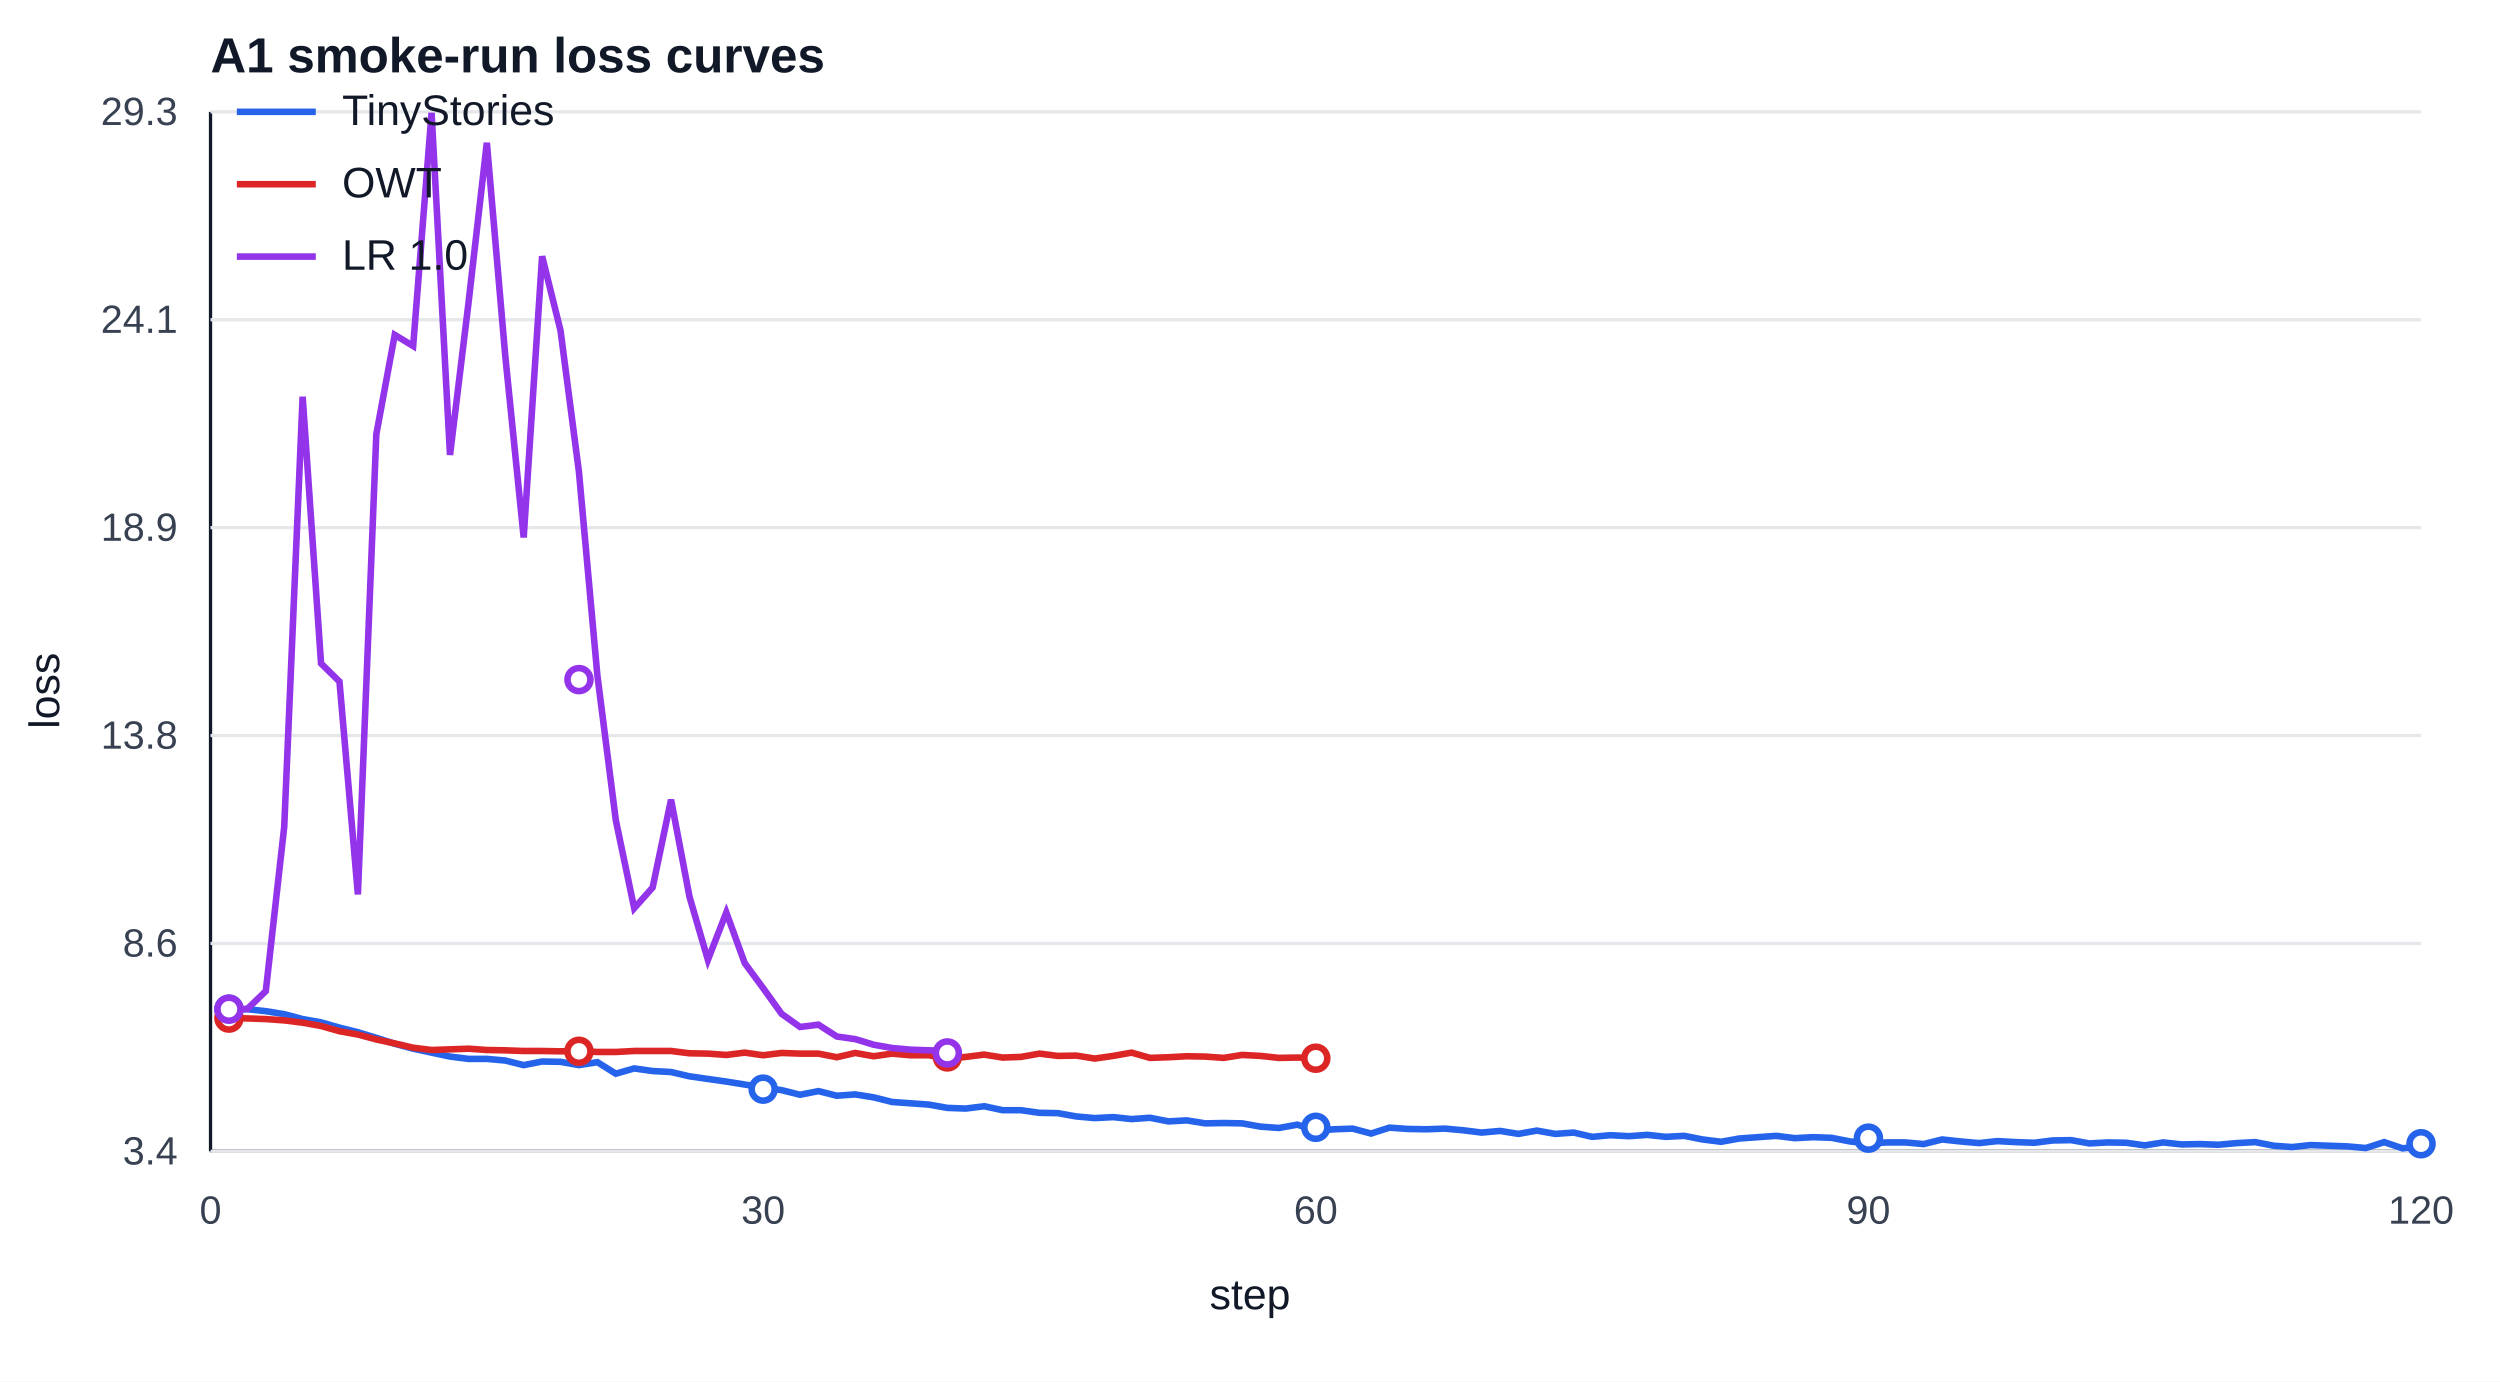
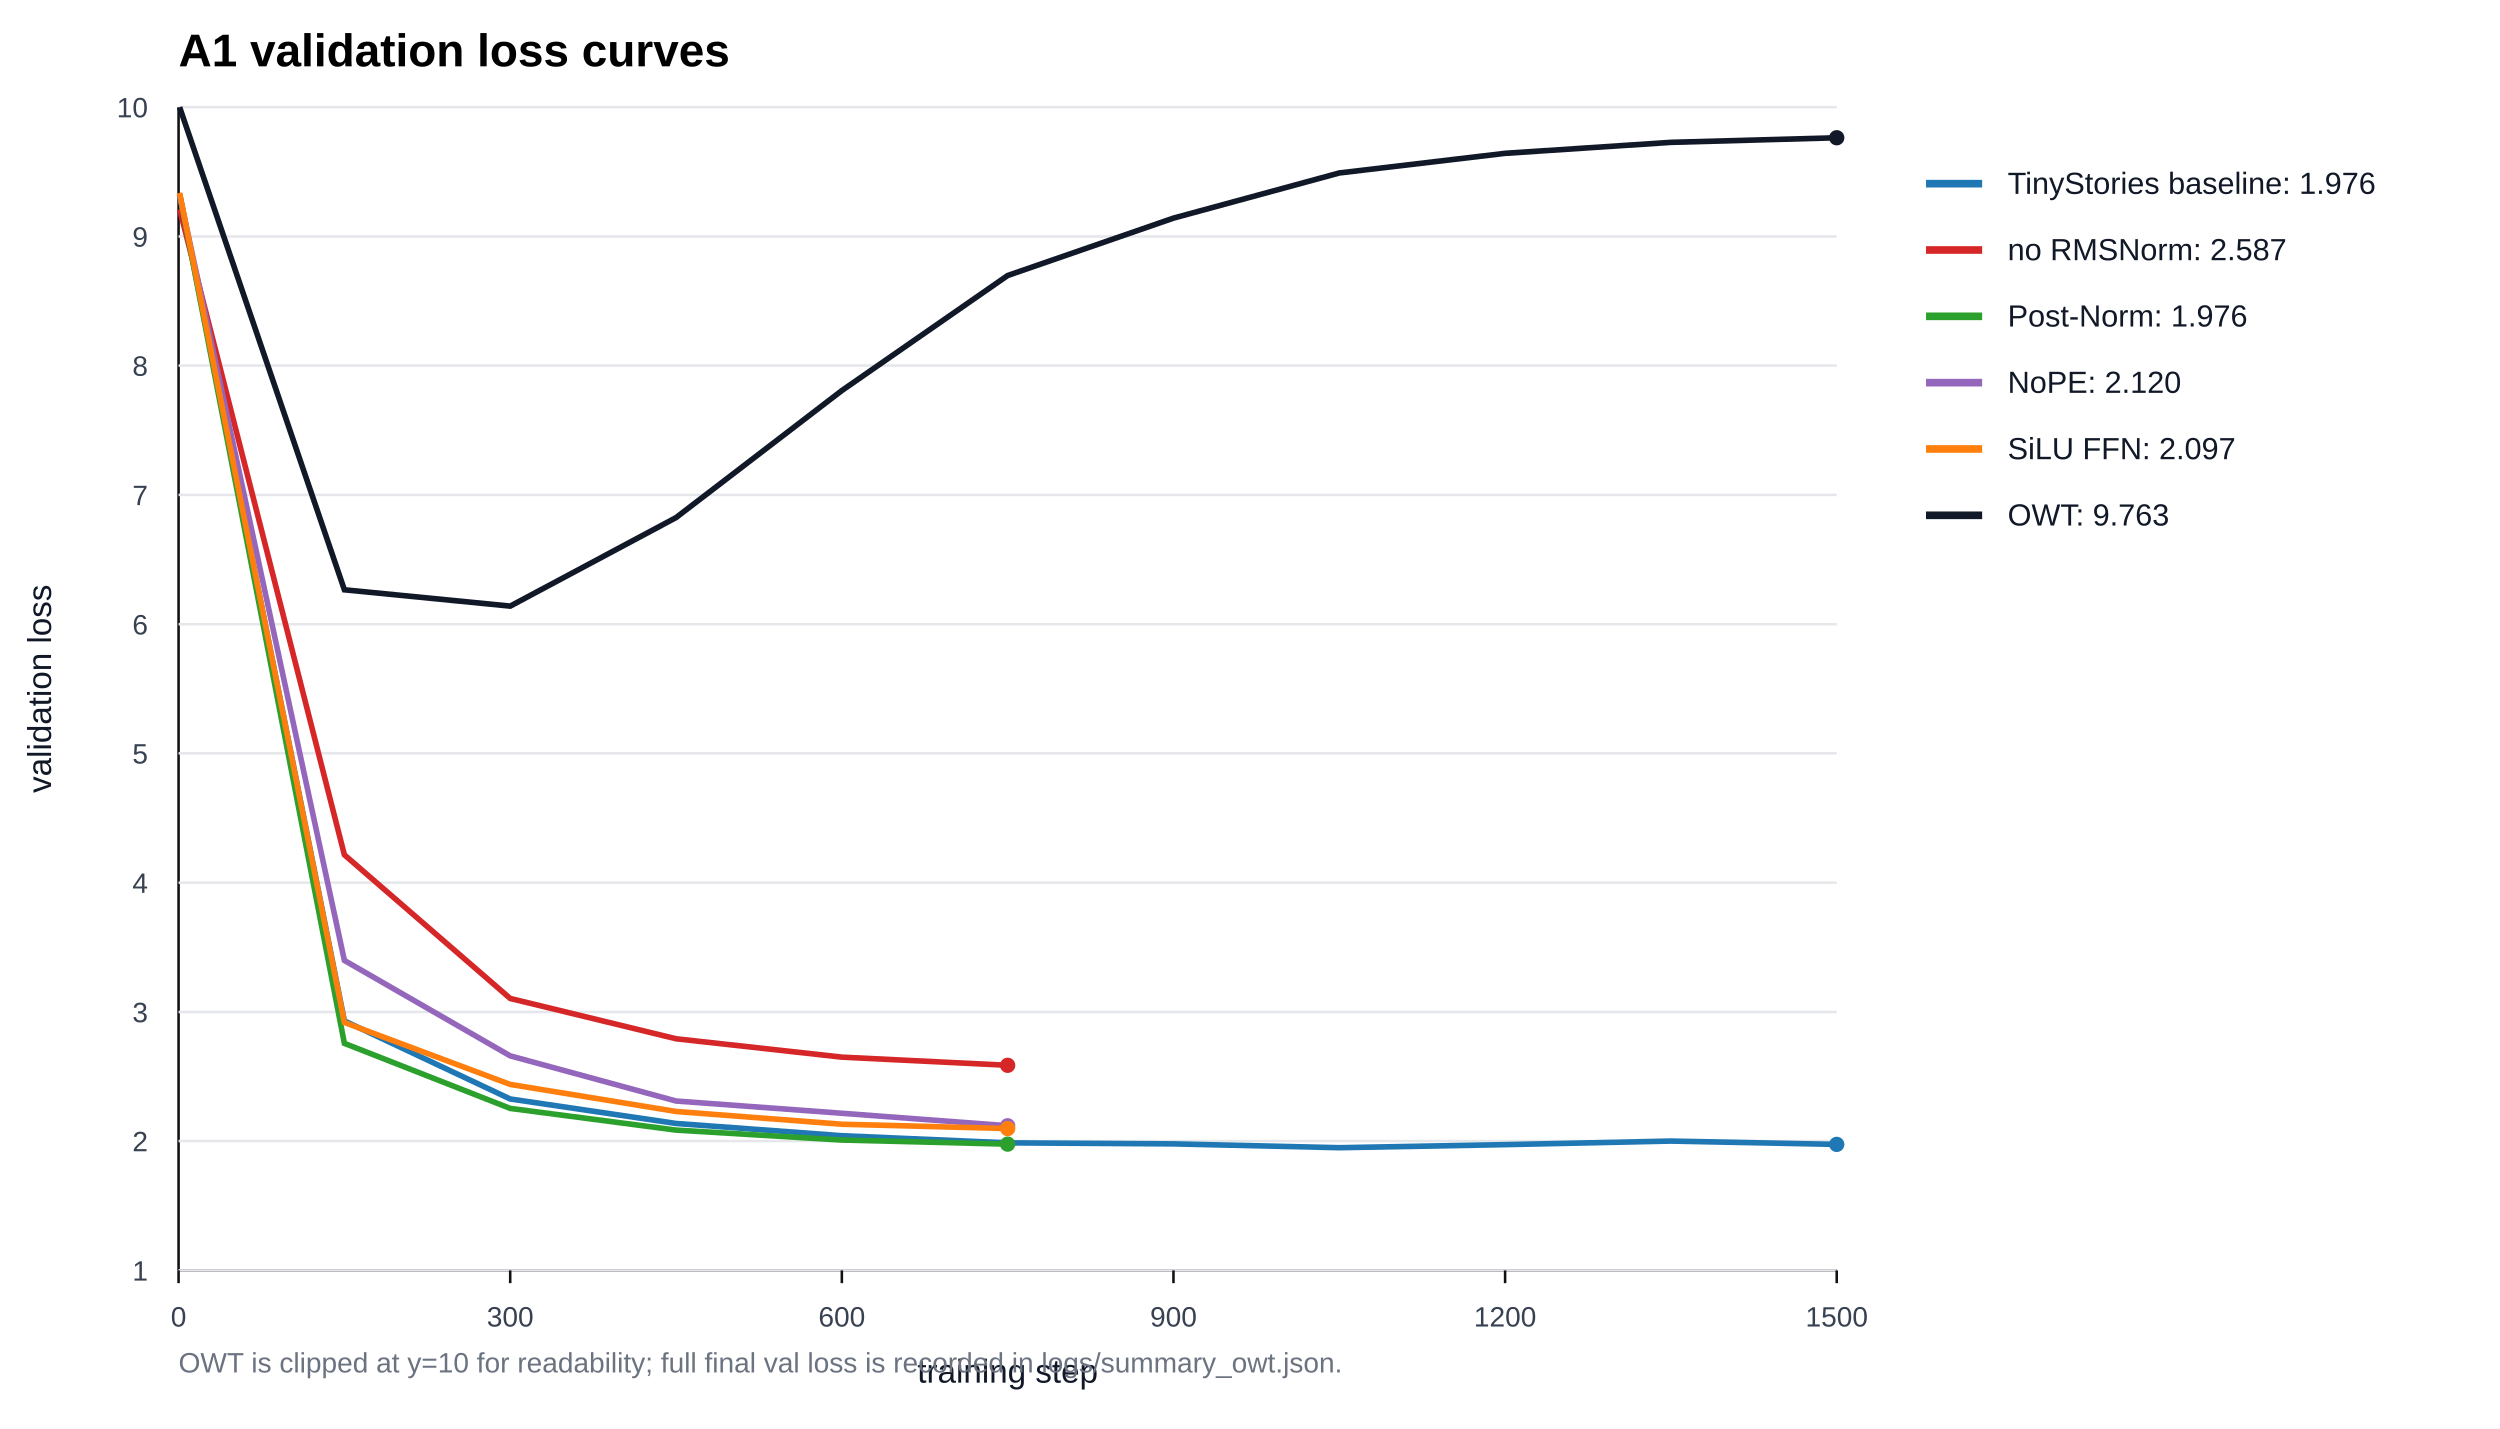
- <svg xmlns="http://www.w3.org/2000/svg" width="760" height="420" viewBox="0 0 760 420">
+ <svg xmlns="http://www.w3.org/2000/svg" width="980" height="560" viewBox="0 0 980 560">
  <rect width="100%" height="100%" fill="white" />
-   <line x1="64" y1="350" x2="736" y2="350" stroke="#111827" />
-   <line x1="64" y1="34" x2="64" y2="350" stroke="#111827" />
-   <line x1="64" y1="350.0" x2="736" y2="350.0" stroke="#e5e7eb" />
-   <text x="54" y="354.0" text-anchor="end" font-family="Arial" font-size="12" fill="#374151">3.4</text>
-   <line x1="64" y1="286.8" x2="736" y2="286.8" stroke="#e5e7eb" />
-   <text x="54" y="290.8" text-anchor="end" font-family="Arial" font-size="12" fill="#374151">8.6</text>
-   <line x1="64" y1="223.6" x2="736" y2="223.6" stroke="#e5e7eb" />
-   <text x="54" y="227.6" text-anchor="end" font-family="Arial" font-size="12" fill="#374151">13.8</text>
-   <line x1="64" y1="160.4" x2="736" y2="160.4" stroke="#e5e7eb" />
-   <text x="54" y="164.4" text-anchor="end" font-family="Arial" font-size="12" fill="#374151">18.9</text>
-   <line x1="64" y1="97.2" x2="736" y2="97.2" stroke="#e5e7eb" />
-   <text x="54" y="101.2" text-anchor="end" font-family="Arial" font-size="12" fill="#374151">24.1</text>
-   <line x1="64" y1="34.0" x2="736" y2="34.0" stroke="#e5e7eb" />
-   <text x="54" y="38.0" text-anchor="end" font-family="Arial" font-size="12" fill="#374151">29.3</text>
-   <text x="64.0" y="372" text-anchor="middle" font-family="Arial" font-size="12" fill="#374151">0</text>
-   <text x="232.0" y="372" text-anchor="middle" font-family="Arial" font-size="12" fill="#374151">30</text>
-   <text x="400.0" y="372" text-anchor="middle" font-family="Arial" font-size="12" fill="#374151">60</text>
-   <text x="568.0" y="372" text-anchor="middle" font-family="Arial" font-size="12" fill="#374151">90</text>
-   <text x="736.0" y="372" text-anchor="middle" font-family="Arial" font-size="12" fill="#374151">120</text>
-   <polyline fill="none" stroke="#2563eb" stroke-width="2" points="69.6,306.9 75.2,306.8 80.8,307.4 86.4,308.3 92.0,309.8 97.6,310.8 103.2,312.4 108.8,313.8 114.4,315.5 120.0,317.3 125.6,318.8 131.2,320.0 136.8,321.2 142.4,321.9 148.0,321.9 153.6,322.4 159.2,323.8 164.8,322.7 170.4,322.8 176.0,323.8 181.6,322.9 187.2,326.4 192.8,324.8 198.4,325.6 204.0,325.9 209.6,327.2 215.2,328.0 220.8,328.8 226.4,329.7 232.0,330.6 237.6,331.4 243.2,332.8 248.8,331.7 254.4,333.1 260.0,332.7 265.6,333.6 271.2,335.0 276.8,335.4 282.4,335.8 288.0,336.8 293.6,337.0 299.2,336.3 304.8,337.5 310.4,337.5 316.0,338.3 321.6,338.4 327.2,339.4 332.8,339.9 338.4,339.6 344.0,340.2 349.6,339.8 355.2,340.9 360.8,340.6 366.4,341.5 372.0,341.4 377.6,341.5 383.2,342.5 388.8,342.9 394.4,341.9 400.0,343.7 405.6,343.3 411.2,343.1 416.8,344.6 422.4,342.8 428.0,343.2 433.6,343.3 439.2,343.1 444.8,343.6 450.4,344.3 456.0,343.8 461.6,344.7 467.2,343.7 472.8,344.7 478.4,344.3 484.0,345.6 489.6,345.1 495.2,345.4 500.8,345.0 506.4,345.6 512.0,345.3 517.6,346.4 523.2,347.1 528.8,346.1 534.4,345.7 540.0,345.3 545.6,346.0 551.2,345.7 556.8,345.9 562.4,347.0 568.0,347.6 573.6,347.3 579.2,347.3 584.8,347.8 590.4,346.4 596.0,347.0 601.6,347.5 607.2,346.9 612.8,347.2 618.4,347.4 624.0,346.7 629.6,346.6 635.2,347.6 640.8,347.3 646.4,347.4 652.0,348.2 657.6,347.3 663.2,347.9 668.8,347.8 674.4,348.0 680.0,347.5 685.6,347.2 691.2,348.3 696.8,348.7 702.4,348.1 708.0,348.3 713.6,348.5 719.2,349.0 724.8,347.2 730.4,349.1 736.0,348.4" />
-   <circle cx="69.6" cy="306.8" r="3.5" fill="white" stroke="#2563eb" stroke-width="2" />
-   <circle cx="232.0" cy="331.1" r="3.5" fill="white" stroke="#2563eb" stroke-width="2" />
-   <circle cx="400.0" cy="342.7" r="3.5" fill="white" stroke="#2563eb" stroke-width="2" />
-   <circle cx="568.0" cy="346.0" r="3.5" fill="white" stroke="#2563eb" stroke-width="2" />
-   <circle cx="736.0" cy="347.7" r="3.5" fill="white" stroke="#2563eb" stroke-width="2" />
-   <polyline fill="none" stroke="#dc2626" stroke-width="2" points="69.6,309.5 75.2,309.6 80.8,309.8 86.4,310.2 92.0,310.9 97.6,311.9 103.2,313.5 108.8,314.5 114.4,316.0 120.0,317.2 125.6,318.5 131.2,319.2 136.8,319.0 142.4,318.8 148.0,319.2 153.6,319.3 159.2,319.5 164.8,319.5 170.4,319.6 176.0,319.5 181.6,319.8 187.2,319.8 192.8,319.5 198.4,319.5 204.0,319.5 209.6,320.2 215.2,320.3 220.8,320.7 226.4,320.0 232.0,320.8 237.6,320.1 243.2,320.3 248.8,320.3 254.4,321.4 260.0,320.1 265.6,321.1 271.2,320.3 276.8,320.8 282.4,320.8 288.0,321.9 293.6,321.3 299.2,320.6 304.8,321.5 310.4,321.3 316.0,320.3 321.6,321.0 327.2,320.9 332.8,321.8 338.4,321.0 344.0,320.0 349.6,321.6 355.2,321.4 360.8,321.1 366.4,321.2 372.0,321.6 377.6,320.7 383.2,321.0 388.8,321.6 394.4,321.5 400.0,321.6" />
-   <circle cx="69.6" cy="309.5" r="3.5" fill="white" stroke="#dc2626" stroke-width="2" />
-   <circle cx="176.0" cy="319.6" r="3.5" fill="white" stroke="#dc2626" stroke-width="2" />
-   <circle cx="288.0" cy="321.3" r="3.5" fill="white" stroke="#dc2626" stroke-width="2" />
-   <circle cx="400.0" cy="321.7" r="3.5" fill="white" stroke="#dc2626" stroke-width="2" />
-   <polyline fill="none" stroke="#9333ea" stroke-width="2" points="69.6,306.8 75.2,306.7 80.8,301.3 86.4,251.4 92.0,120.6 97.6,201.7 103.2,207.2 108.8,271.9 114.4,132.0 120.0,101.8 125.6,105.2 131.2,34.3 136.8,138.3 142.4,92.3 148.0,43.4 153.6,108.2 159.2,163.4 164.8,77.9 170.4,100.5 176.0,143.5 181.6,205.3 187.2,249.3 192.8,276.1 198.4,269.8 204.0,243.1 209.6,272.6 215.2,291.8 220.8,277.4 226.4,292.8 232.0,300.4 237.6,308.2 243.2,312.2 248.8,311.5 254.4,315.1 260.0,315.9 265.6,317.6 271.2,318.6 276.8,319.1 282.4,319.3 288.0,319.4" />
-   <circle cx="69.6" cy="306.8" r="3.5" fill="white" stroke="#9333ea" stroke-width="2" />
-   <circle cx="176.0" cy="206.6" r="3.5" fill="white" stroke="#9333ea" stroke-width="2" />
-   <circle cx="288.0" cy="320.1" r="3.5" fill="white" stroke="#9333ea" stroke-width="2" />
-   <line x1="72" y1="34" x2="96" y2="34" stroke="#2563eb" stroke-width="2" />
-   <text x="104" y="38" font-family="Arial" font-size="13" fill="#111827">TinyStories</text>
-   <line x1="72" y1="56" x2="96" y2="56" stroke="#dc2626" stroke-width="2" />
-   <text x="104" y="60" font-family="Arial" font-size="13" fill="#111827">OWT</text>
-   <line x1="72" y1="78" x2="96" y2="78" stroke="#9333ea" stroke-width="2" />
-   <text x="104" y="82" font-family="Arial" font-size="13" fill="#111827">LR 1.0</text>
-   <text x="380.0" y="398" text-anchor="middle" font-family="Arial" font-size="13" fill="#111827">step</text>
-   <text x="18" y="210.0" text-anchor="middle" transform="rotate(-90 18 210.0)" font-family="Arial" font-size="13" fill="#111827">loss</text>
-   <text x="64" y="22" font-family="Arial" font-size="15" font-weight="bold" fill="#111827">A1 smoke-run loss curves</text>
+   <text x="70" y="26" font-family="Arial, sans-serif" font-size="18" font-weight="700">A1 validation loss curves</text>
+   <line x1="70" y1="498" x2="720" y2="498" stroke="#111" stroke-width="1" />
+   <line x1="70" y1="42" x2="70" y2="498" stroke="#111" stroke-width="1" />
+   <line x1="70" y1="498.0" x2="720" y2="498.0" stroke="#e5e7eb" stroke-width="1" />
+   <text x="58" y="502.0" text-anchor="end" font-family="Arial, sans-serif" font-size="11" fill="#374151">1</text>
+   <line x1="70" y1="447.3" x2="720" y2="447.3" stroke="#e5e7eb" stroke-width="1" />
+   <text x="58" y="451.3" text-anchor="end" font-family="Arial, sans-serif" font-size="11" fill="#374151">2</text>
+   <line x1="70" y1="396.7" x2="720" y2="396.7" stroke="#e5e7eb" stroke-width="1" />
+   <text x="58" y="400.7" text-anchor="end" font-family="Arial, sans-serif" font-size="11" fill="#374151">3</text>
+   <line x1="70" y1="346.0" x2="720" y2="346.0" stroke="#e5e7eb" stroke-width="1" />
+   <text x="58" y="350.0" text-anchor="end" font-family="Arial, sans-serif" font-size="11" fill="#374151">4</text>
+   <line x1="70" y1="295.3" x2="720" y2="295.3" stroke="#e5e7eb" stroke-width="1" />
+   <text x="58" y="299.3" text-anchor="end" font-family="Arial, sans-serif" font-size="11" fill="#374151">5</text>
+   <line x1="70" y1="244.7" x2="720" y2="244.7" stroke="#e5e7eb" stroke-width="1" />
+   <text x="58" y="248.7" text-anchor="end" font-family="Arial, sans-serif" font-size="11" fill="#374151">6</text>
+   <line x1="70" y1="194.0" x2="720" y2="194.0" stroke="#e5e7eb" stroke-width="1" />
+   <text x="58" y="198.0" text-anchor="end" font-family="Arial, sans-serif" font-size="11" fill="#374151">7</text>
+   <line x1="70" y1="143.3" x2="720" y2="143.3" stroke="#e5e7eb" stroke-width="1" />
+   <text x="58" y="147.3" text-anchor="end" font-family="Arial, sans-serif" font-size="11" fill="#374151">8</text>
+   <line x1="70" y1="92.7" x2="720" y2="92.7" stroke="#e5e7eb" stroke-width="1" />
+   <text x="58" y="96.7" text-anchor="end" font-family="Arial, sans-serif" font-size="11" fill="#374151">9</text>
+   <line x1="70" y1="42.0" x2="720" y2="42.0" stroke="#e5e7eb" stroke-width="1" />
+   <text x="58" y="46.0" text-anchor="end" font-family="Arial, sans-serif" font-size="11" fill="#374151">10</text>
+   <line x1="70.0" y1="498" x2="70.0" y2="503" stroke="#111" />
+   <text x="70.0" y="520" text-anchor="middle" font-family="Arial, sans-serif" font-size="11" fill="#374151">0</text>
+   <line x1="200.0" y1="498" x2="200.0" y2="503" stroke="#111" />
+   <text x="200.0" y="520" text-anchor="middle" font-family="Arial, sans-serif" font-size="11" fill="#374151">300</text>
+   <line x1="330.0" y1="498" x2="330.0" y2="503" stroke="#111" />
+   <text x="330.0" y="520" text-anchor="middle" font-family="Arial, sans-serif" font-size="11" fill="#374151">600</text>
+   <line x1="460.0" y1="498" x2="460.0" y2="503" stroke="#111" />
+   <text x="460.0" y="520" text-anchor="middle" font-family="Arial, sans-serif" font-size="11" fill="#374151">900</text>
+   <line x1="590.0" y1="498" x2="590.0" y2="503" stroke="#111" />
+   <text x="590.0" y="520" text-anchor="middle" font-family="Arial, sans-serif" font-size="11" fill="#374151">1200</text>
+   <line x1="720.0" y1="498" x2="720.0" y2="503" stroke="#111" />
+   <text x="720.0" y="520" text-anchor="middle" font-family="Arial, sans-serif" font-size="11" fill="#374151">1500</text>
+   <polyline fill="none" stroke="#1f77b4" stroke-width="2.2" points="70.4,76.3 135.0,400.2 200.0,430.8 265.0,440.4 330.0,445.2 395.0,448.0 460.0,448.4 525.0,449.9 590.0,448.7 655.0,447.3 720.0,448.6" />
+   <circle cx="720.0" cy="448.6" r="3" fill="#1f77b4" />
+   <polyline fill="none" stroke="#d62728" stroke-width="2.2" points="70.4,82.0 135.0,335.1 200.0,391.4 265.0,407.2 330.0,414.4 395.0,417.6" />
+   <circle cx="395.0" cy="417.6" r="3" fill="#d62728" />
+   <polyline fill="none" stroke="#2ca02c" stroke-width="2.2" points="70.4,76.1 135.0,409.0 200.0,434.5 265.0,443.0 330.0,446.9 395.0,448.5" />
+   <circle cx="395.0" cy="448.5" r="3" fill="#2ca02c" />
+   <polyline fill="none" stroke="#9467bd" stroke-width="2.2" points="70.4,76.4 135.0,376.5 200.0,413.9 265.0,431.6 330.0,436.4 395.0,441.3" />
+   <circle cx="395.0" cy="441.3" r="3" fill="#9467bd" />
+   <polyline fill="none" stroke="#ff7f0e" stroke-width="2.2" points="70.4,75.6 135.0,400.8 200.0,425.1 265.0,435.7 330.0,440.7 395.0,442.4" />
+   <circle cx="395.0" cy="442.4" r="3" fill="#ff7f0e" />
+   <polyline fill="none" stroke="#111827" stroke-width="2.2" points="70.4,42.0 135.0,231.2 200.0,237.6 265.0,202.9 330.0,153.1 395.0,108.0 460.0,85.5 525.0,67.8 590.0,60.1 655.0,55.8 720.0,54.0" />
+   <circle cx="720.0" cy="54.0" r="3" fill="#111827" />
+   <text x="395.0" y="542" text-anchor="middle" font-family="Arial, sans-serif" font-size="13" fill="#111827">training step</text>
+   <text transform="translate(20,270.0) rotate(-90)" text-anchor="middle" font-family="Arial, sans-serif" font-size="13" fill="#111827">validation loss</text>
+   <line x1="755" y1="72" x2="777" y2="72" stroke="#1f77b4" stroke-width="3" />
+   <text x="787" y="76" font-family="Arial, sans-serif" font-size="12" fill="#111827">TinyStories baseline: 1.976</text>
+   <line x1="755" y1="98" x2="777" y2="98" stroke="#d62728" stroke-width="3" />
+   <text x="787" y="102" font-family="Arial, sans-serif" font-size="12" fill="#111827">no RMSNorm: 2.587</text>
+   <line x1="755" y1="124" x2="777" y2="124" stroke="#2ca02c" stroke-width="3" />
+   <text x="787" y="128" font-family="Arial, sans-serif" font-size="12" fill="#111827">Post-Norm: 1.976</text>
+   <line x1="755" y1="150" x2="777" y2="150" stroke="#9467bd" stroke-width="3" />
+   <text x="787" y="154" font-family="Arial, sans-serif" font-size="12" fill="#111827">NoPE: 2.120</text>
+   <line x1="755" y1="176" x2="777" y2="176" stroke="#ff7f0e" stroke-width="3" />
+   <text x="787" y="180" font-family="Arial, sans-serif" font-size="12" fill="#111827">SiLU FFN: 2.097</text>
+   <line x1="755" y1="202" x2="777" y2="202" stroke="#111827" stroke-width="3" />
+   <text x="787" y="206" font-family="Arial, sans-serif" font-size="12" fill="#111827">OWT: 9.763</text>
+   <text x="70" y="538" font-family="Arial, sans-serif" font-size="11" fill="#6b7280">OWT is clipped at y=10 for readability; full final val loss is recorded in logs/summary_owt.json.</text>
</svg>
